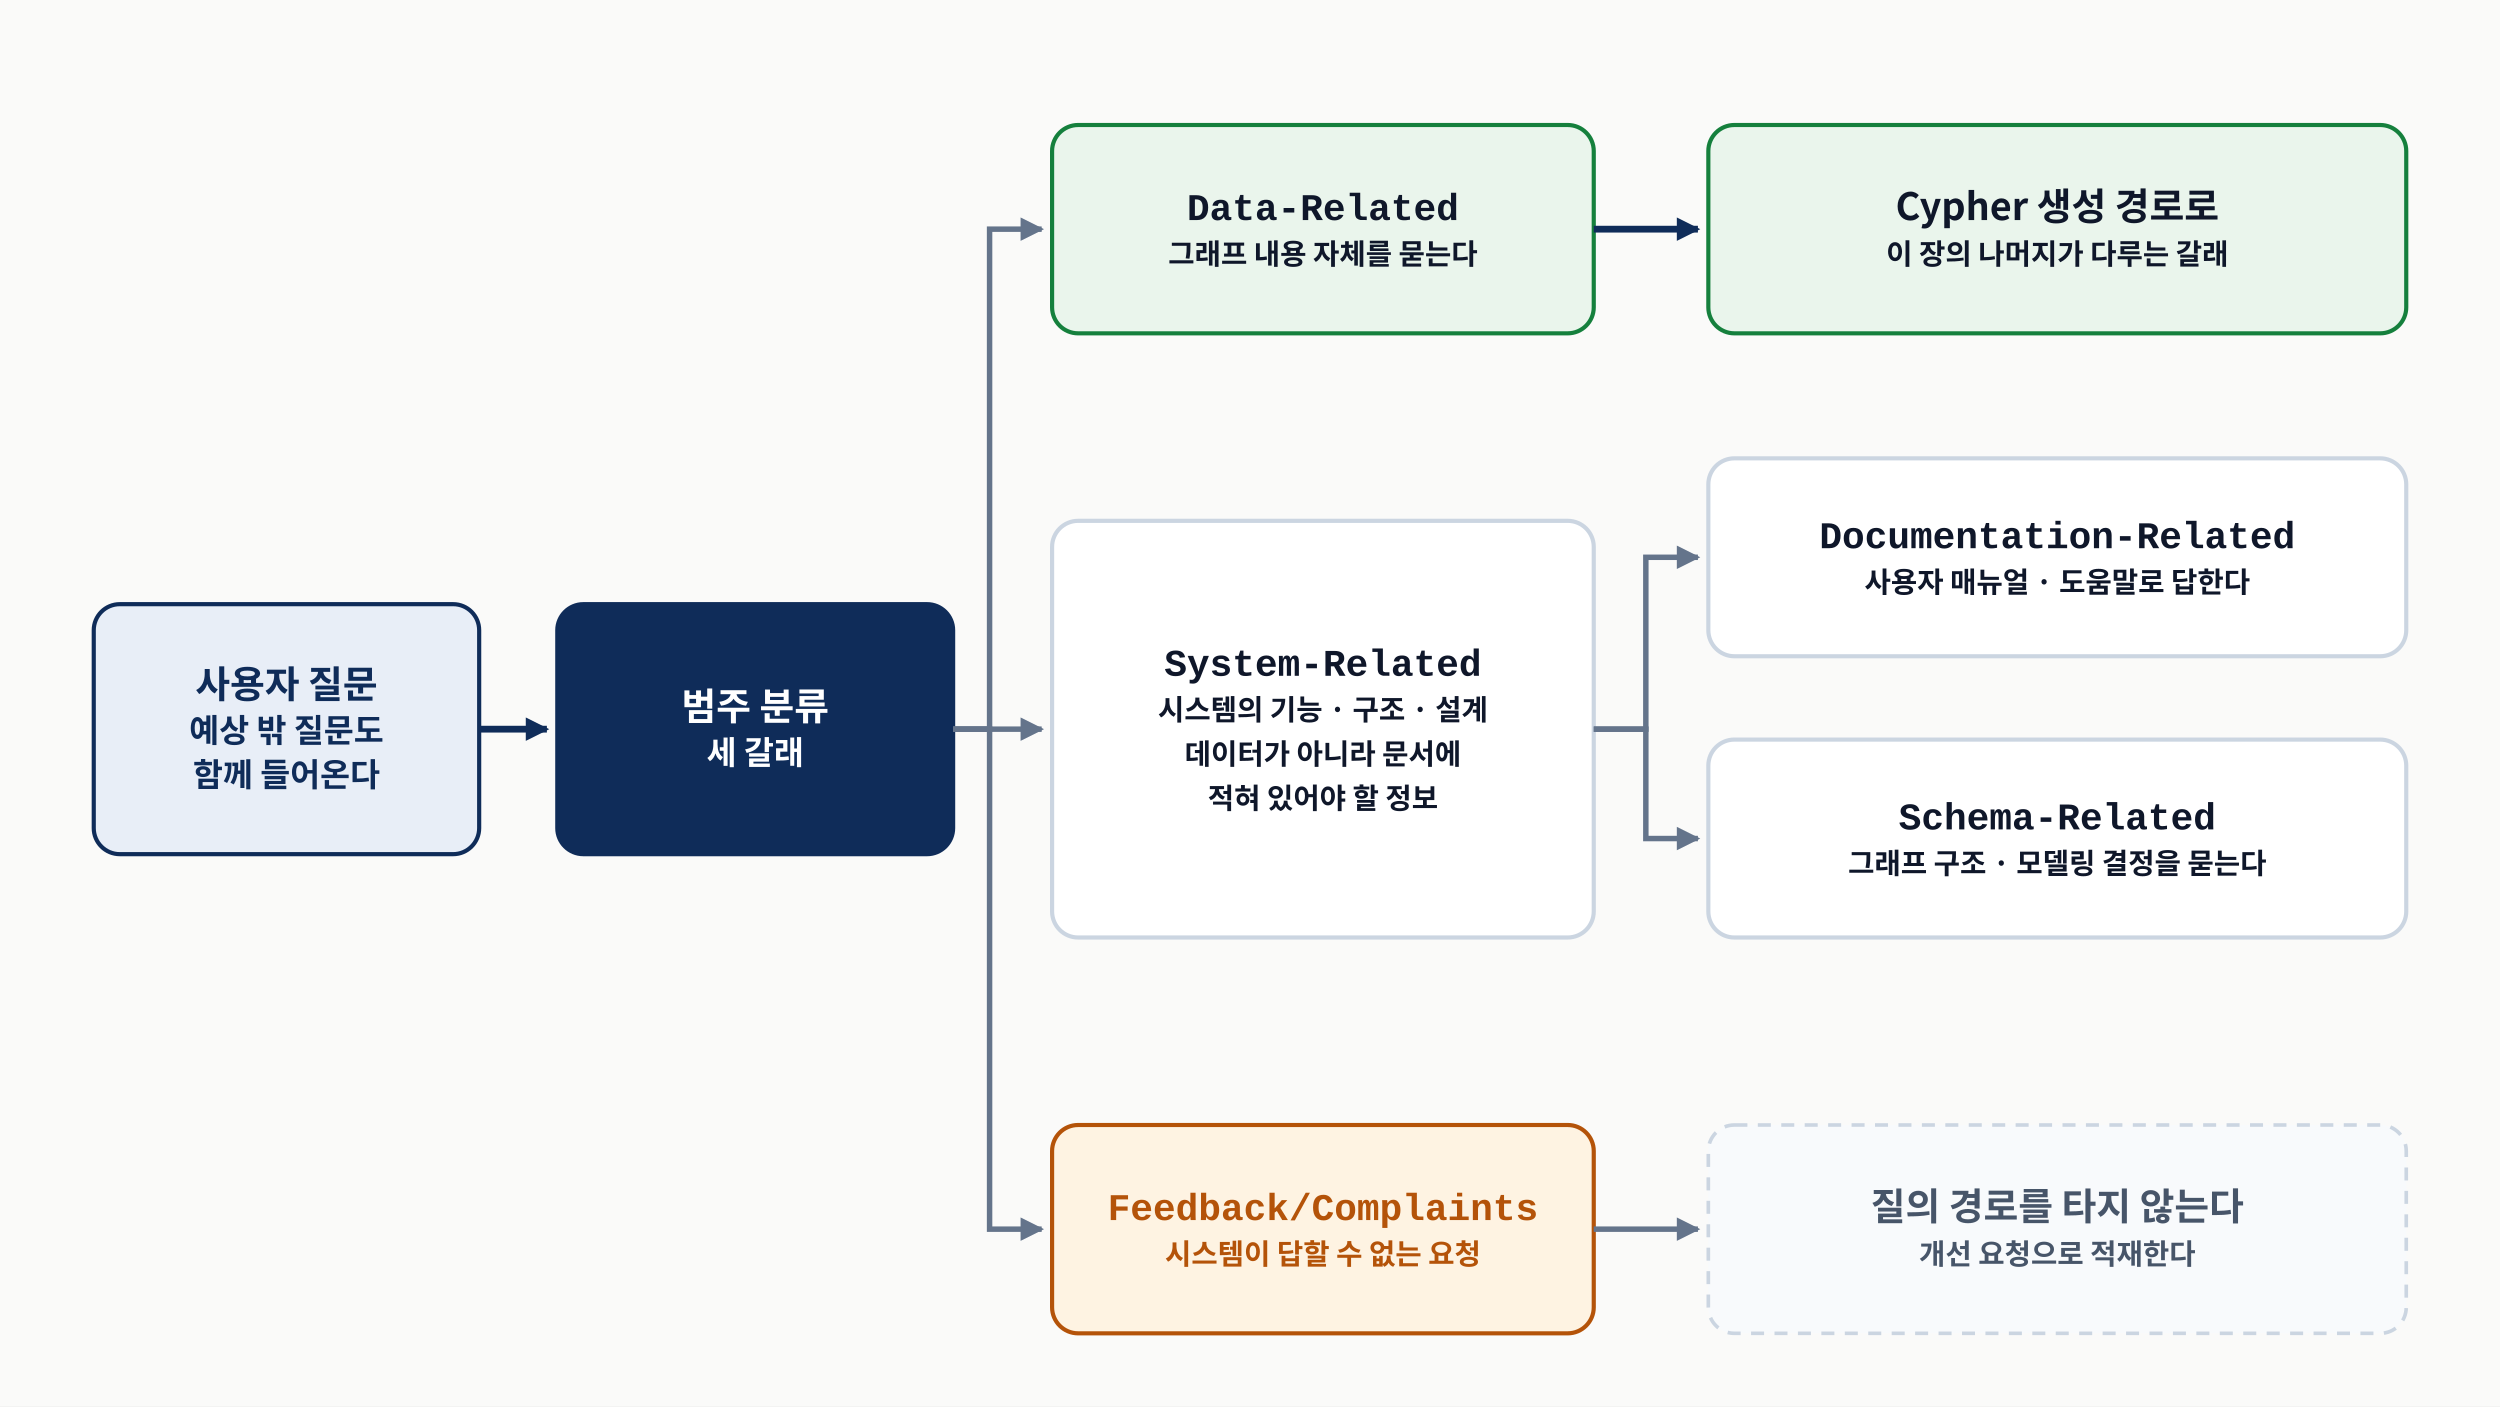
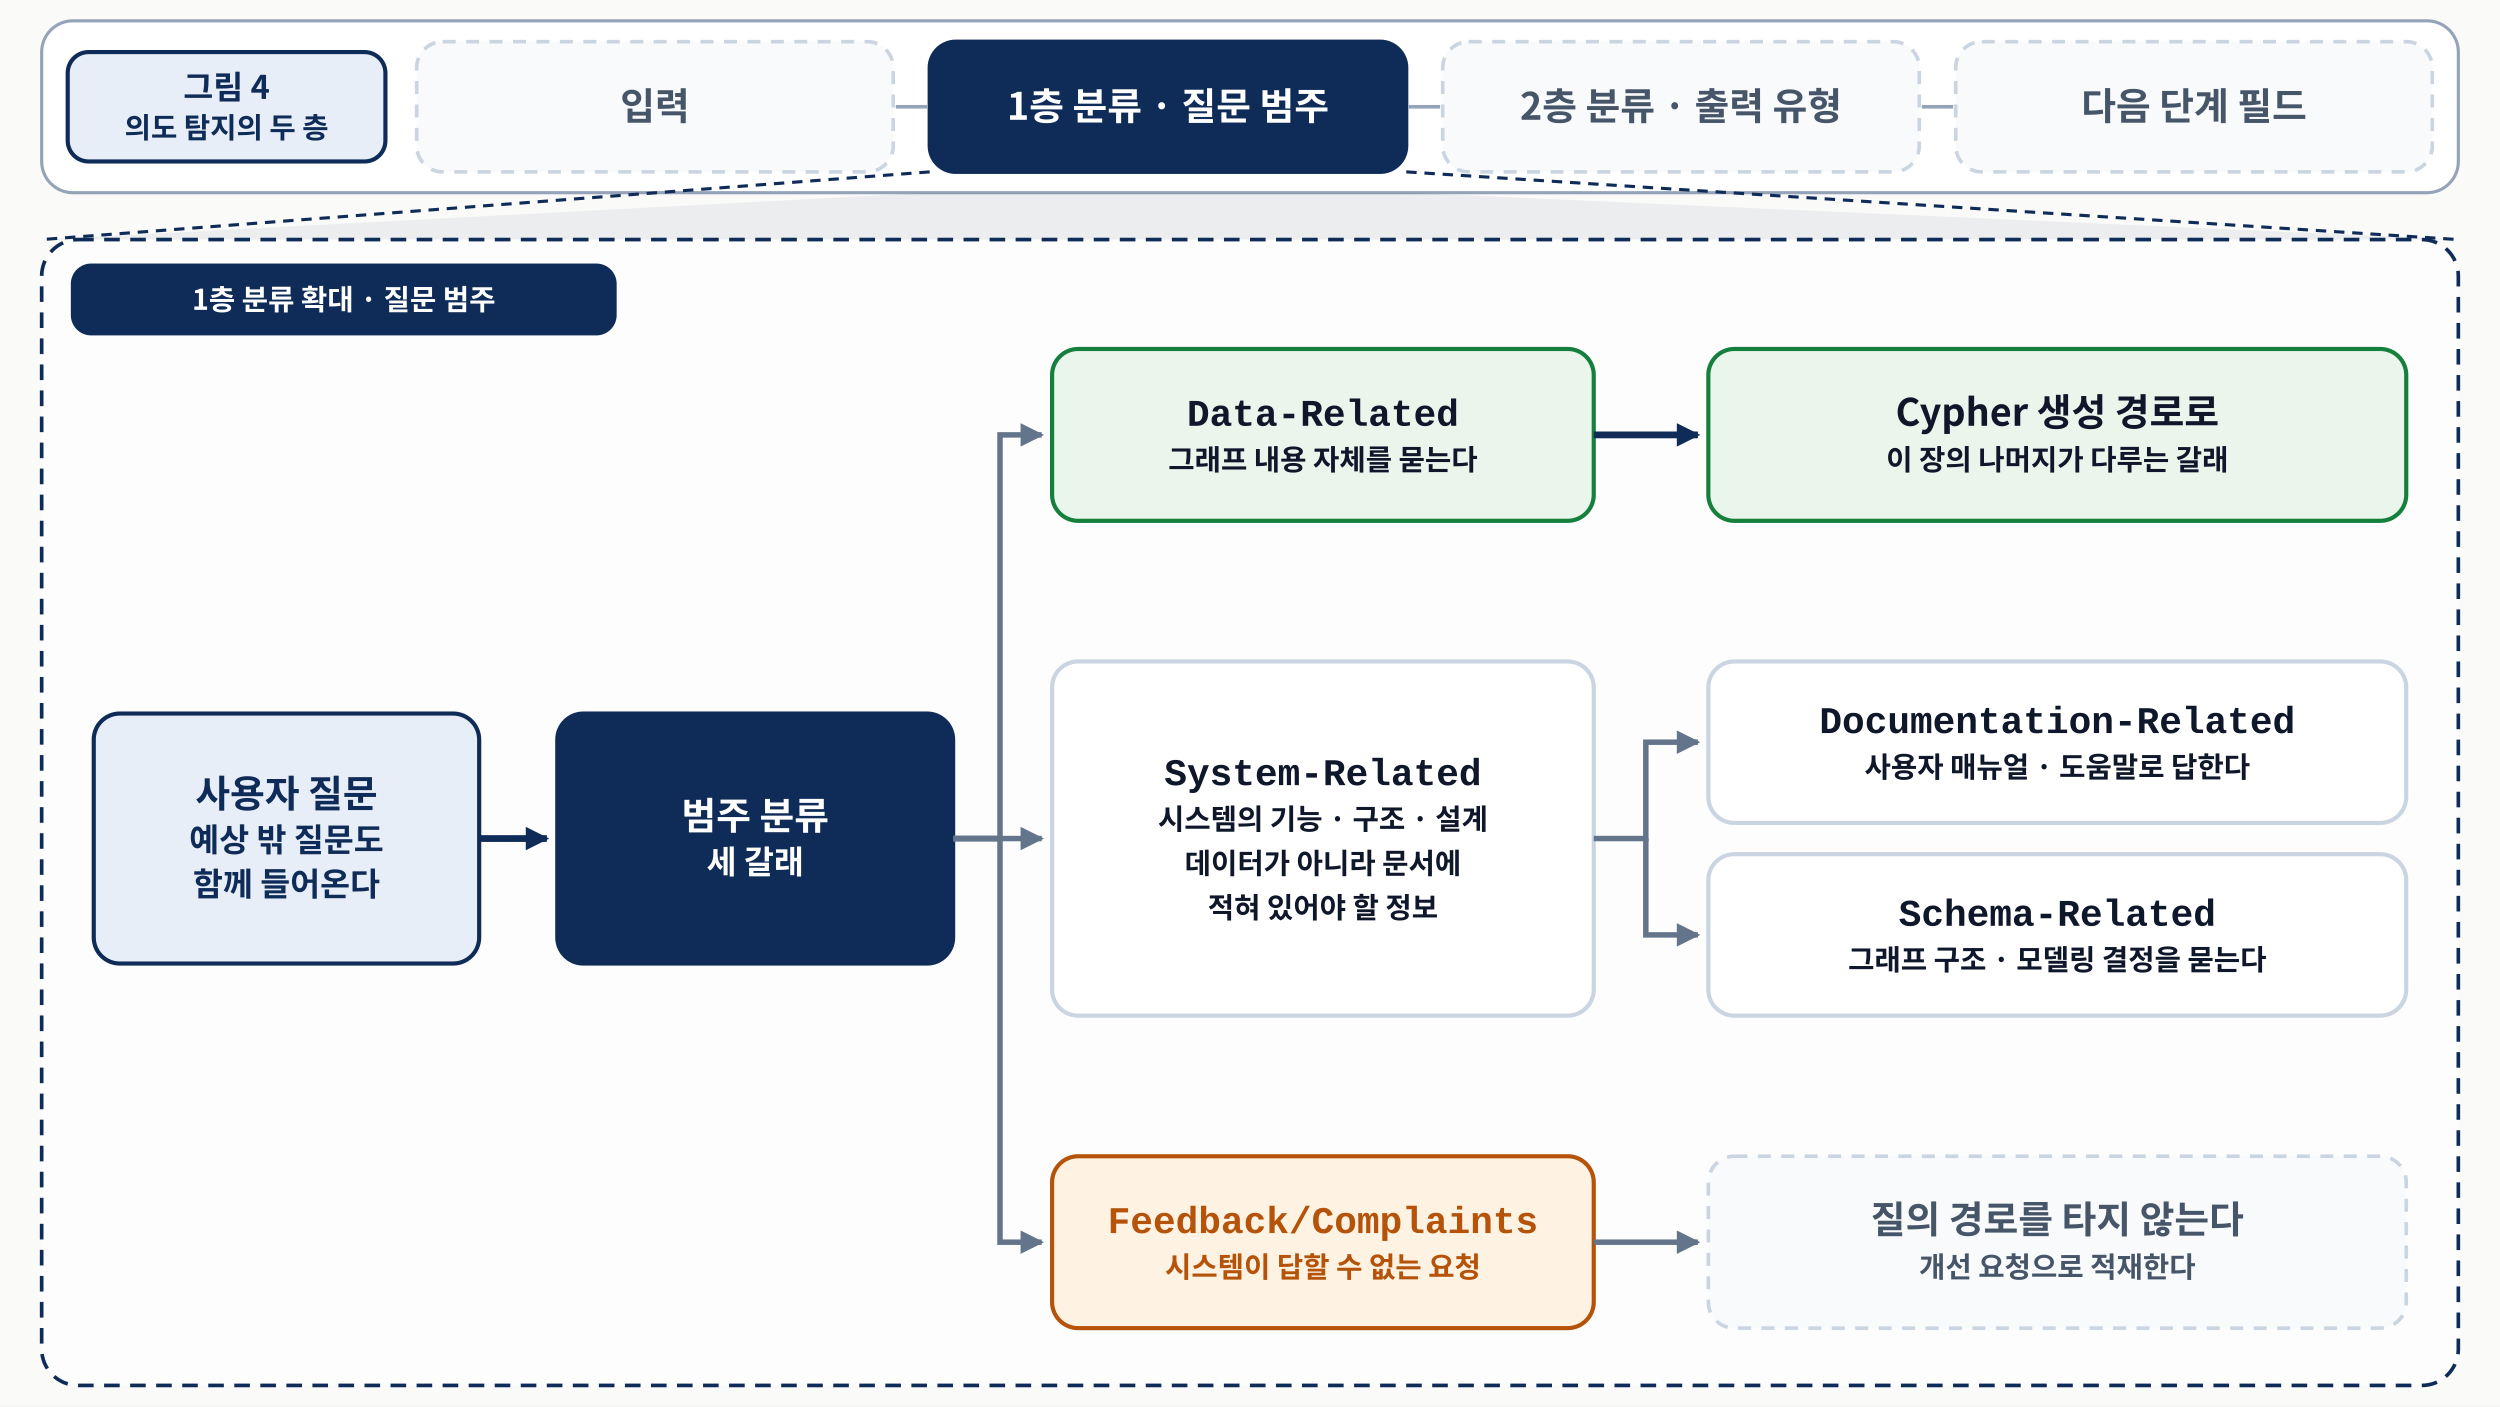
<svg xmlns="http://www.w3.org/2000/svg" viewBox="0 0 960 540" role="img" aria-labelledby="figTitle figDesc">
  <style>
    .t{font-family:'Noto Sans CJK KR','Apple SD Gothic Neo','Malgun Gothic','Noto Sans KR',NanumGothic,Inter,system-ui,sans-serif}
    .mono{font-family:'SFMono-Regular',Consolas,'Liberation Mono',Menlo,monospace}
    .h{font-size:17px;font-weight:900}
    .m{font-size:14.5px;font-weight:800}
    .s{font-size:12.5px;font-weight:700}
    .xs{font-size:11px;font-weight:700}
    .box{fill:#ffffff;stroke:#cbd5e1;stroke-width:1.6}
    .lane{fill:#f1f5f9;stroke:#cbd5e1;stroke-width:1.4}
    .fill-navy{fill:#0f2c59;stroke:#0f2c59;stroke-width:1.6}
    .fill-tint{fill:#e8eef7;stroke:#0f2c59;stroke-width:1.6}
    .fill-warn{fill:#fef3e2;stroke:#b45309;stroke-width:1.6}
    .fill-bad{fill:#fdeceb;stroke:#b91c1c;stroke-width:1.6}
    .fill-ok{fill:#eaf5ec;stroke:#15803d;stroke-width:1.6}
    .fill-mute{fill:#f8fafc;stroke:#cbd5e1;stroke-width:1.4;stroke-dasharray:5 4}
    .arw{stroke:#64748b;stroke-width:2.1;fill:none;marker-end:url(#ah)}
    .arw-navy{stroke:#0f2c59;stroke-width:2.6;fill:none;marker-end:url(#ahn)}
    .arw-bad{stroke:#b91c1c;stroke-width:2.2;fill:none;marker-end:url(#ahb);stroke-dasharray:6 4}
    .arw-warn{stroke:#b45309;stroke-width:2.2;fill:none;marker-end:url(#ahw);stroke-dasharray:6 4}
+     .frame{fill:#ffffff;stroke:#94a3b8;stroke-width:1.2}
+     .zoom{stroke:#0f2c59;stroke-width:1.2;fill:none;stroke-dasharray:4 3}
+     .panel{fill:#ffffff;fill-opacity:.6;stroke:#0f2c59;stroke-width:1.4;stroke-dasharray:6 4}
    .tick{stroke:#94a3b8;stroke-width:1.4;fill:none}
    .an-s{text-anchor:start}
    .an-m{text-anchor:middle}
    .an-e{text-anchor:end}
  </style>
  <defs>
    <marker id="ah" viewBox="0 0 10 10" refX="9" refY="5" markerUnits="userSpaceOnUse" markerWidth="9" markerHeight="9" orient="auto-start-reverse">
      <path d="M0 0L10 5L0 10z" fill="#64748b" />
    </marker>
    <marker id="ahn" viewBox="0 0 10 10" refX="9" refY="5" markerUnits="userSpaceOnUse" markerWidth="9" markerHeight="9" orient="auto-start-reverse">
      <path d="M0 0L10 5L0 10z" fill="#0f2c59" />
    </marker>
    <marker id="ahb" viewBox="0 0 10 10" refX="9" refY="5" markerUnits="userSpaceOnUse" markerWidth="9" markerHeight="9" orient="auto-start-reverse">
      <path d="M0 0L10 5L0 10z" fill="#b91c1c" />
    </marker>
    <marker id="ahw" viewBox="0 0 10 10" refX="9" refY="5" markerUnits="userSpaceOnUse" markerWidth="9" markerHeight="9" orient="auto-start-reverse">
      <path d="M0 0L10 5L0 10z" fill="#b45309" />
    </marker>
  </defs>
  <rect width="960" height="540" fill="#fafaf9" />
-   <rect class="fill-tint" x="36" y="232" width="148" height="96" rx="10" />
-   <text class="t m an-m" x="110.0" y="268.0" fill="#0f2c59">사용자 질문</text>
-   <text class="t s an-m" x="110.0" y="285.0" fill="#0f2c59">예상 밖 질문도</text>
-   <text class="t s an-m" x="110.0" y="302.0" fill="#0f2c59">함께 들어온다</text>
-   <rect class="fill-navy" x="214" y="232" width="152" height="96" rx="10" />
-   <text class="t m an-m" x="290.0" y="276.5" fill="#ffffff">범주 분류</text>
-   <text class="t s an-m" x="290.0" y="293.5" fill="#ffffff">세 갈래</text>
-   <path class="arw-navy" d="M184 280L210 280" />
-   <rect class="fill-ok" x="404" y="48" width="208" height="80" rx="10" />
-   <text class="t m mono an-m" x="508.0" y="84.5" fill="#0f172a">Data-Related</text>
-   <text class="t xs an-m" x="508.0" y="101.5" fill="#0f172a">그래프 내용 자체를 묻는다</text>
-   <rect class="box" x="404" y="200" width="208" height="160" rx="10" />
-   <text class="t m mono an-m" x="508.0" y="259.5" fill="#0f172a">System-Related</text>
-   <text class="t xs an-m" x="508.0" y="276.5" fill="#0f172a">시스템의 기능 · 구조 · 설계</text>
-   <text class="t xs an-m" x="508.0" y="293.5" fill="#0f172a">데이터가 아니라 문서에</text>
-   <text class="t xs an-m" x="508.0" y="310.5" fill="#0f172a">적혀 있어야 할 정보</text>
-   <rect class="fill-warn" x="404" y="432" width="208" height="80" rx="10" />
-   <text class="t m mono an-m" x="508.0" y="468.5" fill="#b45309">Feedback/Complaints</text>
-   <text class="t xs an-m" x="508.0" y="485.5" fill="#b45309">시스템이 답할 수 없는 요청</text>
-   <path class="arw" d="M366 280L380 280L380 88L400 88" />
-   <path class="arw" d="M366 280L400 280" />
-   <path class="arw" d="M366 280L380 280L380 472L400 472" />
-   <rect class="box" x="656" y="176" width="268" height="76" rx="10" />
-   <text class="t m mono an-m" x="790.0" y="210.5" fill="#0f172a">Documentation-Related</text>
-   <text class="t xs an-m" x="790.0" y="227.5" fill="#0f172a">사용자 매뉴얼 · 도움말로 답한다</text>
-   <rect class="box" x="656" y="284" width="268" height="76" rx="10" />
-   <text class="t m mono an-m" x="790.0" y="318.5" fill="#0f172a">Schema-Related</text>
-   <text class="t xs an-m" x="790.0" y="335.5" fill="#0f172a">그래프 구조 · 모델링 결정을 묻는다</text>
-   <path class="arw" d="M612 280L632 280L632 214L652 214" />
-   <path class="arw" d="M612 280L632 280L632 322L652 322" />
-   <rect class="fill-ok" x="656" y="48" width="268" height="80" rx="10" />
-   <text class="t m an-m" x="790.0" y="84.5" fill="#0f172a">Cypher 생성 경로로</text>
-   <text class="t xs an-m" x="790.0" y="101.5" fill="#0f172a">이 장의 나머지가 다루는 갈래</text>
-   <path class="arw-navy" d="M612 88L652 88" />
-   <rect class="fill-mute" x="656" y="432" width="268" height="80" rx="10" />
-   <text class="t m an-m" x="790.0" y="468.5" fill="#475569">질의 경로를 타지 않는다</text>
-   <text class="t xs an-m" x="790.0" y="485.5" fill="#475569">개선 요청으로 적재한다</text>
-   <path class="arw" d="M612 472L652 472" />
+   <rect class="frame" x="16" y="8" width="928" height="66" rx="12" />
+   <rect class="fill-tint" x="26" y="20" width="122" height="42" rx="8" />
+   <text class="t s an-m" x="87" y="38" fill="#0f2c59">그림 4</text>
+   <text class="t xs an-m" x="87" y="53" fill="#0f2c59">의도 탐지의 두 층</text>
+   <rect class="fill-mute" x="160" y="16" width="183" height="50" rx="10" />
+   <text class="t m an-m" x="251.5" y="46.0" fill="#475569">입력</text>
+   <rect class="fill-navy" x="357" y="16" width="183" height="50" rx="10" />
+   <text class="t m an-m" x="448.5" y="46.0" fill="#ffffff">1층 분류 · 질문 범주</text>
+   <path class="tick" d="M344 41L356 41" />
+   <rect class="fill-mute" x="554" y="16" width="183" height="50" rx="10" />
+   <text class="t m an-m" x="645.5" y="46.0" fill="#475569">2층 분류 · 출력 유형</text>
+   <path class="tick" d="M541 41L553 41" />
+   <rect class="fill-mute" x="751" y="16" width="183" height="50" rx="10" />
+   <text class="t m an-m" x="842.5" y="46.0" fill="#475569">다음 단계 필드</text>
+   <path class="tick" d="M738 41L750 41" />
+   <path d="M357 74L540 74L944 92L16 92Z" fill="#0f2c59" fill-opacity=".06" />
+   <path class="zoom" d="M357 66L16 92" />
+   <path class="zoom" d="M540 66L944 92" />
+   <rect class="panel" x="16" y="92" width="928" height="440" rx="14" />
+   <rect class="fill-navy" x="28" y="102" width="208" height="26" rx="7" />
+   <text class="t xs an-m" x="132" y="119" fill="#ffffff">1층 분류 확대 · 질문 범주</text>
+   <g transform="translate(0 124)">
+     <rect class="fill-tint" x="36" y="150" width="148" height="96" rx="10" />
+     <text class="t m an-m" x="110.0" y="186.0" fill="#0f2c59">사용자 질문</text>
+     <text class="t s an-m" x="110.0" y="203.0" fill="#0f2c59">예상 밖 질문도</text>
+     <text class="t s an-m" x="110.0" y="220.0" fill="#0f2c59">함께 들어온다</text>
+     <rect class="fill-navy" x="214" y="150" width="152" height="96" rx="10" />
+     <text class="t m an-m" x="290.0" y="194.5" fill="#ffffff">범주 분류</text>
+     <text class="t s an-m" x="290.0" y="211.5" fill="#ffffff">세 갈래</text>
+     <rect class="fill-ok" x="404" y="10" width="208" height="66" rx="10" />
+     <text class="t m mono an-m" x="508.0" y="39.5" fill="#0f172a">Data-Related</text>
+     <text class="t xs an-m" x="508.0" y="56.5" fill="#0f172a">그래프 내용 자체를 묻는다</text>
+     <rect class="box" x="404" y="130" width="208" height="136" rx="10" />
+     <text class="t m mono an-m" x="508.0" y="177.5" fill="#0f172a">System-Related</text>
+     <text class="t xs an-m" x="508.0" y="194.5" fill="#0f172a">시스템의 기능 · 구조 · 설계</text>
+     <text class="t xs an-m" x="508.0" y="211.5" fill="#0f172a">데이터가 아니라 문서에</text>
+     <text class="t xs an-m" x="508.0" y="228.5" fill="#0f172a">적혀 있어야 할 정보</text>
+     <rect class="fill-warn" x="404" y="320" width="208" height="66" rx="10" />
+     <text class="t m mono an-m" x="508.0" y="349.5" fill="#b45309">Feedback/Complaints</text>
+     <text class="t xs an-m" x="508.0" y="366.5" fill="#b45309">시스템이 답할 수 없는 요청</text>
+     <rect class="fill-ok" x="656" y="10" width="268" height="66" rx="10" />
+     <text class="t m an-m" x="790.0" y="39.5" fill="#0f172a">Cypher 생성 경로로</text>
+     <text class="t xs an-m" x="790.0" y="56.5" fill="#0f172a">이 장의 나머지가 다루는 갈래</text>
+     <rect class="box" x="656" y="130" width="268" height="62" rx="10" />
+     <text class="t m mono an-m" x="790.0" y="157.5" fill="#0f172a">Documentation-Related</text>
+     <text class="t xs an-m" x="790.0" y="174.5" fill="#0f172a">사용자 매뉴얼 · 도움말로 답한다</text>
+     <rect class="box" x="656" y="204" width="268" height="62" rx="10" />
+     <text class="t m mono an-m" x="790.0" y="231.5" fill="#0f172a">Schema-Related</text>
+     <text class="t xs an-m" x="790.0" y="248.5" fill="#0f172a">그래프 구조 · 모델링 결정을 묻는다</text>
+     <rect class="fill-mute" x="656" y="320" width="268" height="66" rx="10" />
+     <text class="t m an-m" x="790.0" y="349.5" fill="#475569">질의 경로를 타지 않는다</text>
+     <text class="t xs an-m" x="790.0" y="366.5" fill="#475569">개선 요청으로 적재한다</text>
+     <path class="arw-navy" d="M184 198L210 198" />
+     <path class="arw" d="M366 198L384 198L384 43L400 43" />
+     <path class="arw" d="M366 198L400 198" />
+     <path class="arw" d="M366 198L384 198L384 353L400 353" />
+     <path class="arw-navy" d="M612 43L652 43" />
+     <path class="arw" d="M612 198L632 198L632 161L652 161" />
+     <path class="arw" d="M632 198L632 235L652 235" />
+     <path class="arw" d="M612 353L652 353" />
+   </g>
</svg>
